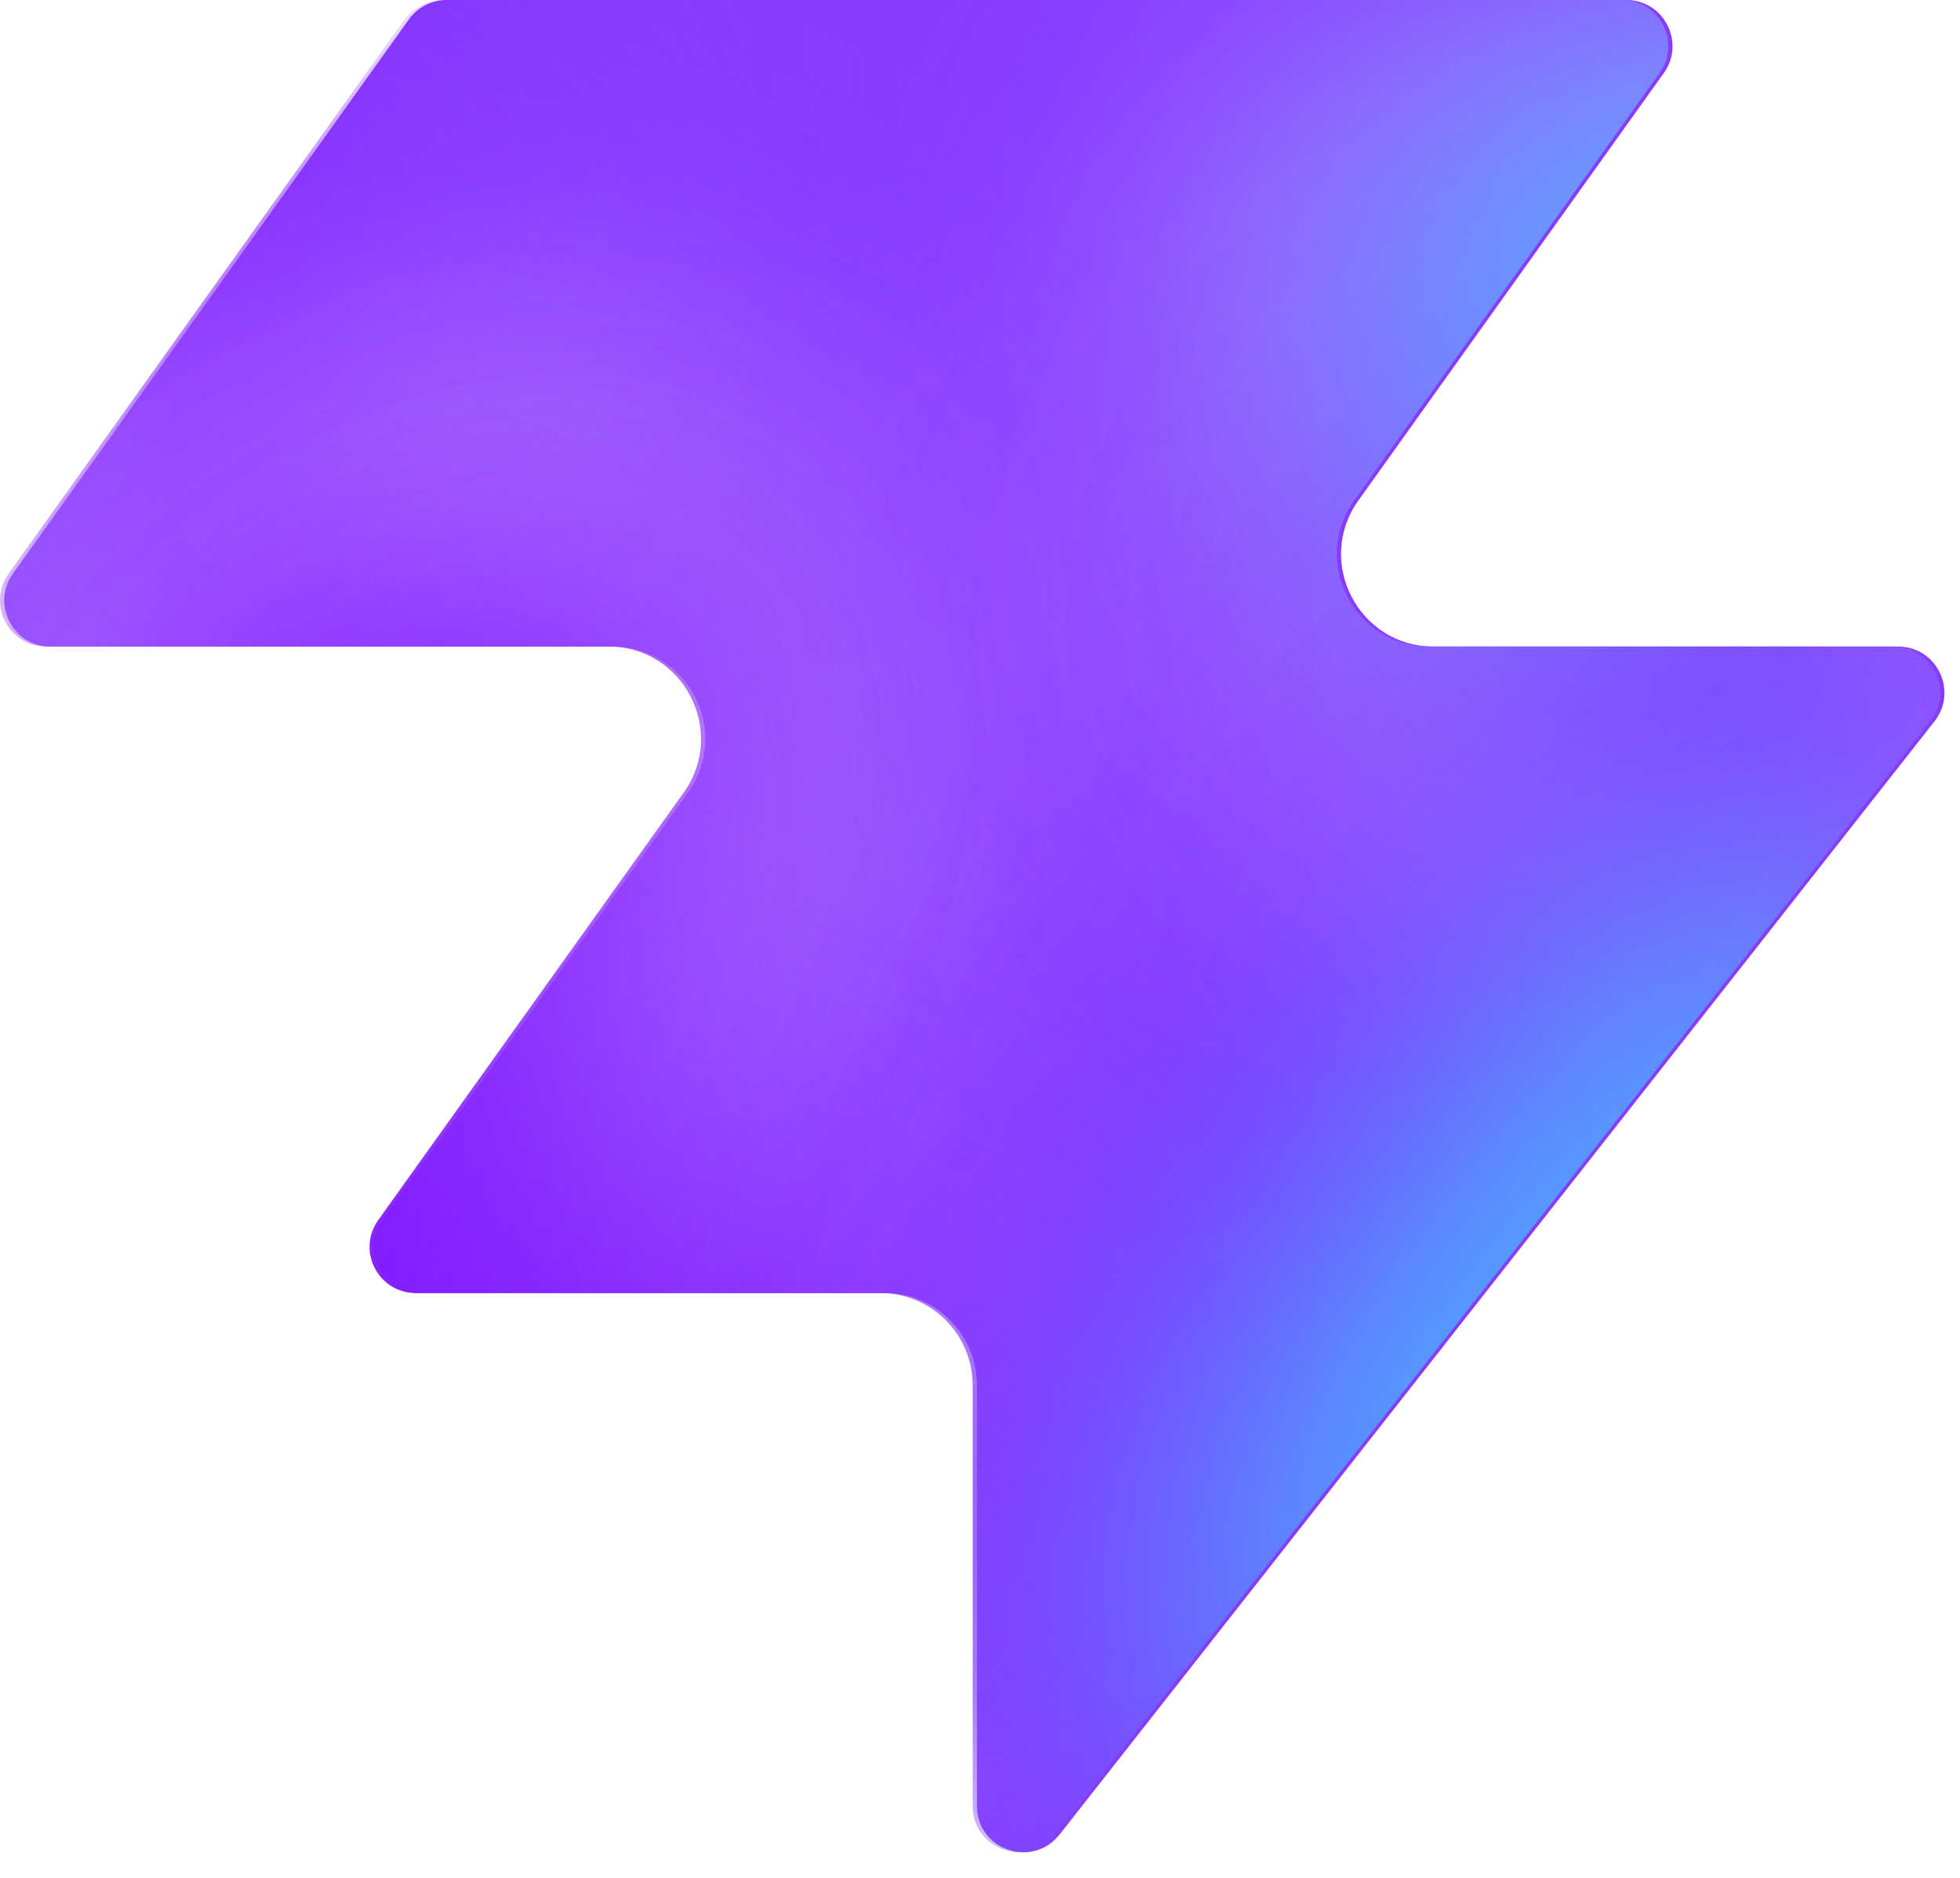
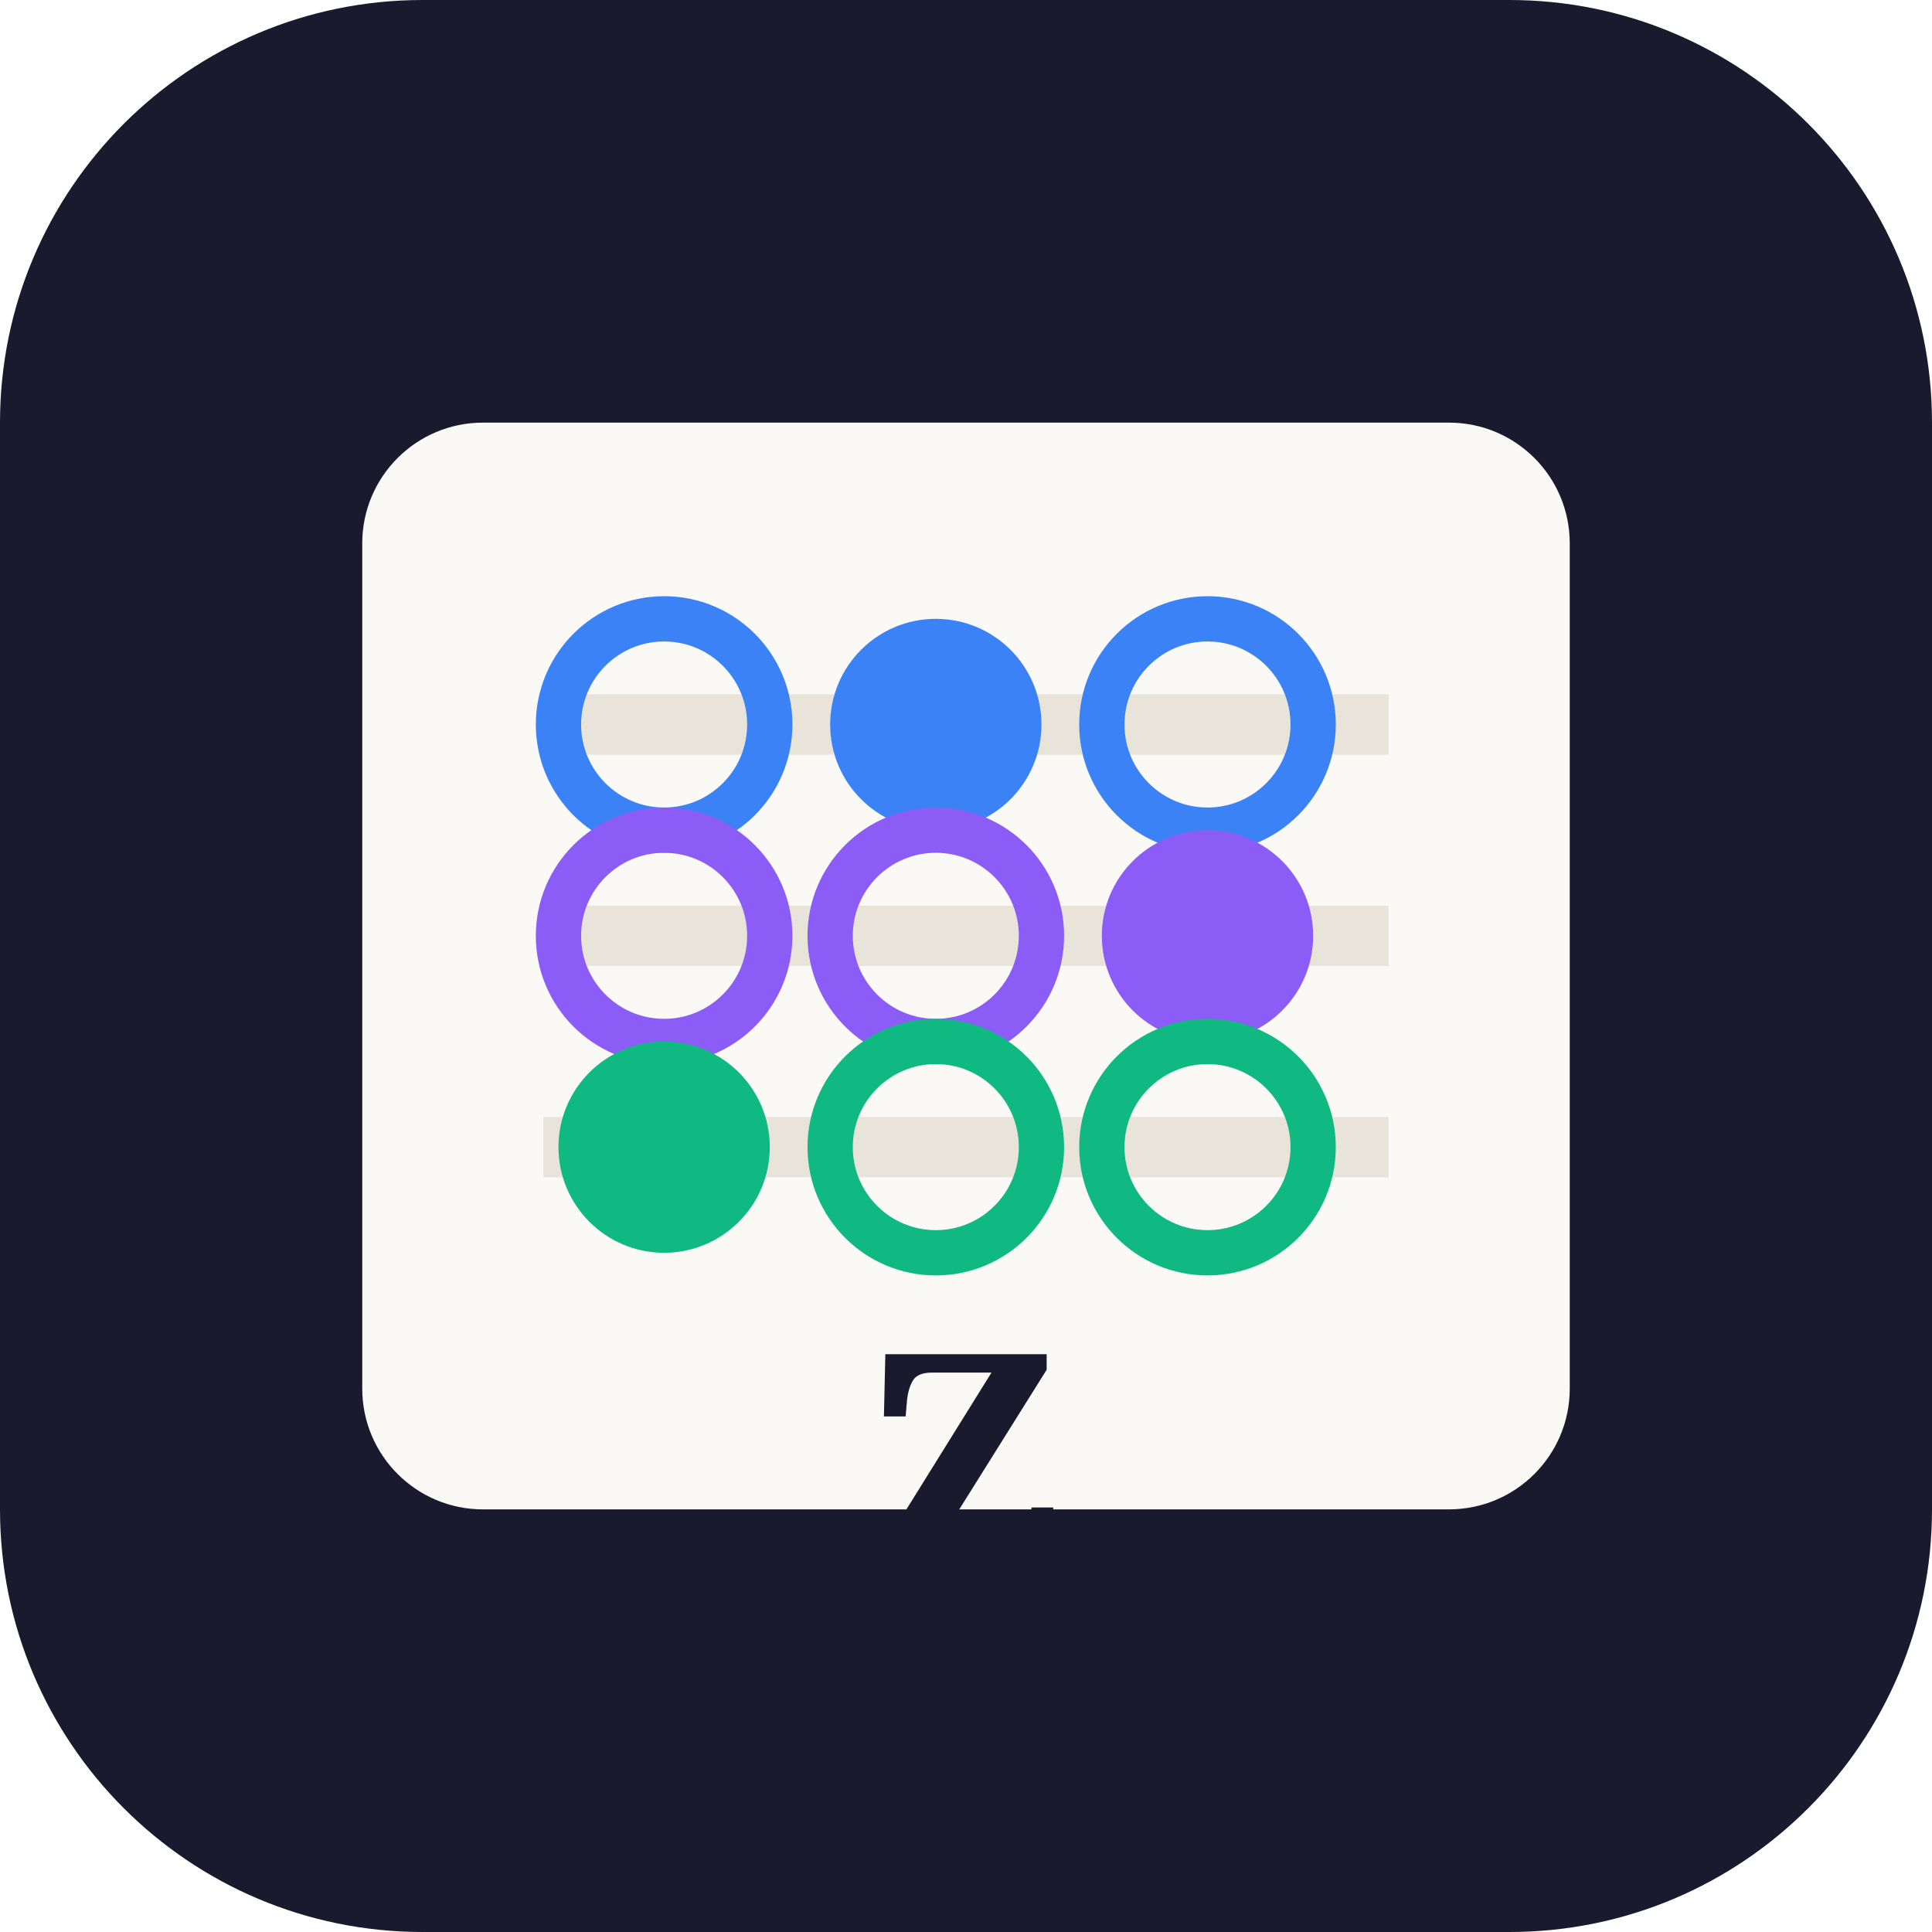
- <svg xmlns="http://www.w3.org/2000/svg" width="48" height="46" fill="none" viewBox="0 0 48 46">
-   <path fill="#863bff" d="M25.946 44.938c-.664.845-2.021.375-2.021-.698V33.937a2.26 2.26 0 0 0-2.262-2.262H10.287c-.92 0-1.456-1.04-.92-1.788l7.48-10.471c1.07-1.497 0-3.578-1.842-3.578H1.237c-.92 0-1.456-1.04-.92-1.788L10.013.474c.214-.297.556-.474.92-.474h28.894c.92 0 1.456 1.04.92 1.788l-7.48 10.471c-1.07 1.498 0 3.579 1.842 3.579h11.377c.943 0 1.473 1.088.89 1.83L25.947 44.94z" style="fill:#863bff;fill:color(display-p3 .525 .23 1);fill-opacity:1" />
-   <mask id="a" width="48" height="46" x="0" y="0" maskUnits="userSpaceOnUse" style="mask-type:alpha">
-     <path fill="#000" d="M25.842 44.938c-.664.844-2.021.375-2.021-.698V33.937a2.26 2.26 0 0 0-2.262-2.262H10.183c-.92 0-1.456-1.04-.92-1.788l7.48-10.471c1.07-1.498 0-3.579-1.842-3.579H1.133c-.92 0-1.456-1.04-.92-1.787L9.91.473c.214-.297.556-.474.92-.474h28.894c.92 0 1.456 1.04.92 1.788l-7.48 10.471c-1.07 1.498 0 3.578 1.842 3.578h11.377c.943 0 1.473 1.088.89 1.832L25.843 44.94z" style="fill:#000;fill-opacity:1" />
-   </mask>
-   <g mask="url(#a)">
-     <g filter="url(#b)">
-       <ellipse cx="5.508" cy="14.704" fill="#ede6ff" rx="5.508" ry="14.704" style="fill:#ede6ff;fill:color(display-p3 .927 .903 1);fill-opacity:1" transform="matrix(.00324 1 1 -.00324 -4.47 31.516)" />
-     </g>
-     <g filter="url(#c)">
-       <ellipse cx="10.399" cy="29.851" fill="#ede6ff" rx="10.399" ry="29.851" style="fill:#ede6ff;fill:color(display-p3 .927 .903 1);fill-opacity:1" transform="matrix(.00324 1 1 -.00324 -39.328 7.883)" />
-     </g>
-     <g filter="url(#d)">
-       <ellipse cx="5.508" cy="30.487" fill="#7e14ff" rx="5.508" ry="30.487" style="fill:#7e14ff;fill:color(display-p3 .492 .077 1);fill-opacity:1" transform="rotate(89.814 -25.913 -14.639)scale(1 -1)" />
-     </g>
-     <g filter="url(#e)">
-       <ellipse cx="5.508" cy="30.599" fill="#7e14ff" rx="5.508" ry="30.599" style="fill:#7e14ff;fill:color(display-p3 .492 .077 1);fill-opacity:1" transform="rotate(89.814 -32.644 -3.334)scale(1 -1)" />
-     </g>
-     <g filter="url(#f)">
-       <ellipse cx="5.508" cy="30.599" fill="#7e14ff" rx="5.508" ry="30.599" style="fill:#7e14ff;fill:color(display-p3 .492 .077 1);fill-opacity:1" transform="matrix(.00324 1 1 -.00324 -34.34 30.47)" />
-     </g>
-     <g filter="url(#g)">
-       <ellipse cx="14.072" cy="22.078" fill="#ede6ff" rx="14.072" ry="22.078" style="fill:#ede6ff;fill:color(display-p3 .927 .903 1);fill-opacity:1" transform="rotate(93.35 24.506 48.493)scale(-1 1)" />
-     </g>
-     <g filter="url(#h)">
-       <ellipse cx="3.47" cy="21.501" fill="#7e14ff" rx="3.47" ry="21.501" style="fill:#7e14ff;fill:color(display-p3 .492 .077 1);fill-opacity:1" transform="rotate(89.009 28.708 47.59)scale(-1 1)" />
-     </g>
-     <g filter="url(#i)">
-       <ellipse cx="3.47" cy="21.501" fill="#7e14ff" rx="3.47" ry="21.501" style="fill:#7e14ff;fill:color(display-p3 .492 .077 1);fill-opacity:1" transform="rotate(89.009 28.708 47.59)scale(-1 1)" />
-     </g>
-     <g filter="url(#j)">
-       <ellipse cx=".387" cy="8.972" fill="#7e14ff" rx="4.407" ry="29.108" style="fill:#7e14ff;fill:color(display-p3 .492 .077 1);fill-opacity:1" transform="rotate(39.51 .387 8.972)" />
-     </g>
-     <g filter="url(#k)">
-       <ellipse cx="47.523" cy="-6.092" fill="#7e14ff" rx="4.407" ry="29.108" style="fill:#7e14ff;fill:color(display-p3 .492 .077 1);fill-opacity:1" transform="rotate(37.892 47.523 -6.092)" />
-     </g>
-     <g filter="url(#l)">
-       <ellipse cx="41.412" cy="6.333" fill="#47bfff" rx="5.971" ry="9.665" style="fill:#47bfff;fill:color(display-p3 .28 .748 1);fill-opacity:1" transform="rotate(37.892 41.412 6.333)" />
-     </g>
-     <g filter="url(#m)">
-       <ellipse cx="-1.879" cy="38.332" fill="#7e14ff" rx="4.407" ry="29.108" style="fill:#7e14ff;fill:color(display-p3 .492 .077 1);fill-opacity:1" transform="rotate(37.892 -1.88 38.332)" />
-     </g>
-     <g filter="url(#n)">
-       <ellipse cx="-1.879" cy="38.332" fill="#7e14ff" rx="4.407" ry="29.108" style="fill:#7e14ff;fill:color(display-p3 .492 .077 1);fill-opacity:1" transform="rotate(37.892 -1.88 38.332)" />
-     </g>
-     <g filter="url(#o)">
-       <ellipse cx="35.651" cy="29.907" fill="#7e14ff" rx="4.407" ry="29.108" style="fill:#7e14ff;fill:color(display-p3 .492 .077 1);fill-opacity:1" transform="rotate(37.892 35.651 29.907)" />
-     </g>
-     <g filter="url(#p)">
-       <ellipse cx="38.418" cy="32.4" fill="#47bfff" rx="5.971" ry="15.297" style="fill:#47bfff;fill:color(display-p3 .28 .748 1);fill-opacity:1" transform="rotate(37.892 38.418 32.4)" />
-     </g>
-   </g>
-   <defs>
-     <filter id="b" width="60.045" height="41.654" x="-19.77" y="16.149" color-interpolation-filters="sRGB" filterUnits="userSpaceOnUse">
-       <feFlood flood-opacity="0" result="BackgroundImageFix" />
-       <feBlend in="SourceGraphic" in2="BackgroundImageFix" result="shape" />
-       <feGaussianBlur result="effect1_foregroundBlur_2002_17158" stdDeviation="7.659" />
-     </filter>
-     <filter id="c" width="90.34" height="51.437" x="-54.613" y="-7.533" color-interpolation-filters="sRGB" filterUnits="userSpaceOnUse">
-       <feFlood flood-opacity="0" result="BackgroundImageFix" />
-       <feBlend in="SourceGraphic" in2="BackgroundImageFix" result="shape" />
-       <feGaussianBlur result="effect1_foregroundBlur_2002_17158" stdDeviation="7.659" />
-     </filter>
-     <filter id="d" width="79.355" height="29.4" x="-49.64" y="2.03" color-interpolation-filters="sRGB" filterUnits="userSpaceOnUse">
-       <feFlood flood-opacity="0" result="BackgroundImageFix" />
-       <feBlend in="SourceGraphic" in2="BackgroundImageFix" result="shape" />
-       <feGaussianBlur result="effect1_foregroundBlur_2002_17158" stdDeviation="4.596" />
-     </filter>
-     <filter id="e" width="79.579" height="29.4" x="-45.045" y="20.029" color-interpolation-filters="sRGB" filterUnits="userSpaceOnUse">
-       <feFlood flood-opacity="0" result="BackgroundImageFix" />
-       <feBlend in="SourceGraphic" in2="BackgroundImageFix" result="shape" />
-       <feGaussianBlur result="effect1_foregroundBlur_2002_17158" stdDeviation="4.596" />
-     </filter>
-     <filter id="f" width="79.579" height="29.4" x="-43.513" y="21.178" color-interpolation-filters="sRGB" filterUnits="userSpaceOnUse">
-       <feFlood flood-opacity="0" result="BackgroundImageFix" />
-       <feBlend in="SourceGraphic" in2="BackgroundImageFix" result="shape" />
-       <feGaussianBlur result="effect1_foregroundBlur_2002_17158" stdDeviation="4.596" />
-     </filter>
-     <filter id="g" width="74.749" height="58.852" x="15.756" y="-17.901" color-interpolation-filters="sRGB" filterUnits="userSpaceOnUse">
-       <feFlood flood-opacity="0" result="BackgroundImageFix" />
-       <feBlend in="SourceGraphic" in2="BackgroundImageFix" result="shape" />
-       <feGaussianBlur result="effect1_foregroundBlur_2002_17158" stdDeviation="7.659" />
-     </filter>
-     <filter id="h" width="61.377" height="25.362" x="23.548" y="2.284" color-interpolation-filters="sRGB" filterUnits="userSpaceOnUse">
-       <feFlood flood-opacity="0" result="BackgroundImageFix" />
-       <feBlend in="SourceGraphic" in2="BackgroundImageFix" result="shape" />
-       <feGaussianBlur result="effect1_foregroundBlur_2002_17158" stdDeviation="4.596" />
-     </filter>
-     <filter id="i" width="61.377" height="25.362" x="23.548" y="2.284" color-interpolation-filters="sRGB" filterUnits="userSpaceOnUse">
-       <feFlood flood-opacity="0" result="BackgroundImageFix" />
-       <feBlend in="SourceGraphic" in2="BackgroundImageFix" result="shape" />
-       <feGaussianBlur result="effect1_foregroundBlur_2002_17158" stdDeviation="4.596" />
-     </filter>
-     <filter id="j" width="56.045" height="63.649" x="-27.636" y="-22.853" color-interpolation-filters="sRGB" filterUnits="userSpaceOnUse">
-       <feFlood flood-opacity="0" result="BackgroundImageFix" />
-       <feBlend in="SourceGraphic" in2="BackgroundImageFix" result="shape" />
-       <feGaussianBlur result="effect1_foregroundBlur_2002_17158" stdDeviation="4.596" />
-     </filter>
-     <filter id="k" width="54.814" height="64.646" x="20.116" y="-38.415" color-interpolation-filters="sRGB" filterUnits="userSpaceOnUse">
-       <feFlood flood-opacity="0" result="BackgroundImageFix" />
-       <feBlend in="SourceGraphic" in2="BackgroundImageFix" result="shape" />
-       <feGaussianBlur result="effect1_foregroundBlur_2002_17158" stdDeviation="4.596" />
-     </filter>
-     <filter id="l" width="33.541" height="35.313" x="24.641" y="-11.323" color-interpolation-filters="sRGB" filterUnits="userSpaceOnUse">
-       <feFlood flood-opacity="0" result="BackgroundImageFix" />
-       <feBlend in="SourceGraphic" in2="BackgroundImageFix" result="shape" />
-       <feGaussianBlur result="effect1_foregroundBlur_2002_17158" stdDeviation="4.596" />
-     </filter>
-     <filter id="m" width="54.814" height="64.646" x="-29.286" y="6.009" color-interpolation-filters="sRGB" filterUnits="userSpaceOnUse">
-       <feFlood flood-opacity="0" result="BackgroundImageFix" />
-       <feBlend in="SourceGraphic" in2="BackgroundImageFix" result="shape" />
-       <feGaussianBlur result="effect1_foregroundBlur_2002_17158" stdDeviation="4.596" />
-     </filter>
-     <filter id="n" width="54.814" height="64.646" x="-29.286" y="6.009" color-interpolation-filters="sRGB" filterUnits="userSpaceOnUse">
-       <feFlood flood-opacity="0" result="BackgroundImageFix" />
-       <feBlend in="SourceGraphic" in2="BackgroundImageFix" result="shape" />
-       <feGaussianBlur result="effect1_foregroundBlur_2002_17158" stdDeviation="4.596" />
-     </filter>
-     <filter id="o" width="54.814" height="64.646" x="8.244" y="-2.416" color-interpolation-filters="sRGB" filterUnits="userSpaceOnUse">
-       <feFlood flood-opacity="0" result="BackgroundImageFix" />
-       <feBlend in="SourceGraphic" in2="BackgroundImageFix" result="shape" />
-       <feGaussianBlur result="effect1_foregroundBlur_2002_17158" stdDeviation="4.596" />
-     </filter>
-     <filter id="p" width="39.409" height="43.623" x="18.713" y="10.588" color-interpolation-filters="sRGB" filterUnits="userSpaceOnUse">
-       <feFlood flood-opacity="0" result="BackgroundImageFix" />
-       <feBlend in="SourceGraphic" in2="BackgroundImageFix" result="shape" />
-       <feGaussianBlur result="effect1_foregroundBlur_2002_17158" stdDeviation="4.596" />
-     </filter>
-   </defs>
+ <svg xmlns="http://www.w3.org/2000/svg" viewBox="0 0 64 64">
+   <rect width="64" height="64" rx="14" fill="#1a1a2e" />
+   <rect x="12" y="14" width="40" height="36" rx="4" fill="#faf9f6" />
+   <line x1="18" y1="24" x2="46" y2="24" stroke="#e8e4d9" stroke-width="2" />
+   <line x1="18" y1="31" x2="46" y2="31" stroke="#e8e4d9" stroke-width="2" />
+   <line x1="18" y1="38" x2="46" y2="38" stroke="#e8e4d9" stroke-width="2" />
+   <text x="32" y="52" font-family="serif" font-size="10" font-weight="bold" fill="#1a1a2e" text-anchor="middle">Z</text>
+   <circle cx="22" cy="24" r="3.5" fill="none" stroke="#3b82f6" stroke-width="1.5" />
+   <circle cx="31" cy="24" r="3.5" fill="#3b82f6" />
+   <circle cx="40" cy="24" r="3.5" fill="none" stroke="#3b82f6" stroke-width="1.5" />
+   <circle cx="22" cy="31" r="3.5" fill="none" stroke="#8b5cf6" stroke-width="1.5" />
+   <circle cx="31" cy="31" r="3.5" fill="none" stroke="#8b5cf6" stroke-width="1.5" />
+   <circle cx="40" cy="31" r="3.5" fill="#8b5cf6" />
+   <circle cx="22" cy="38" r="3.5" fill="#10b981" />
+   <circle cx="31" cy="38" r="3.5" fill="none" stroke="#10b981" stroke-width="1.5" />
+   <circle cx="40" cy="38" r="3.5" fill="none" stroke="#10b981" stroke-width="1.5" />
</svg>
